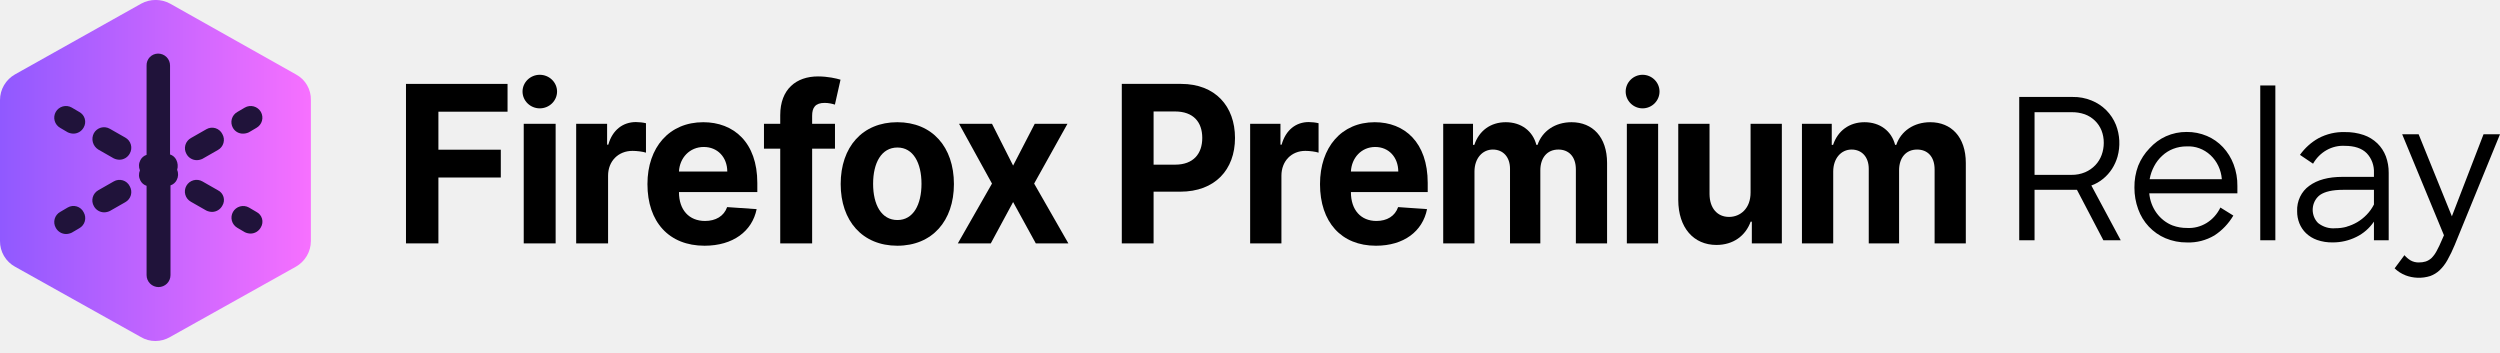
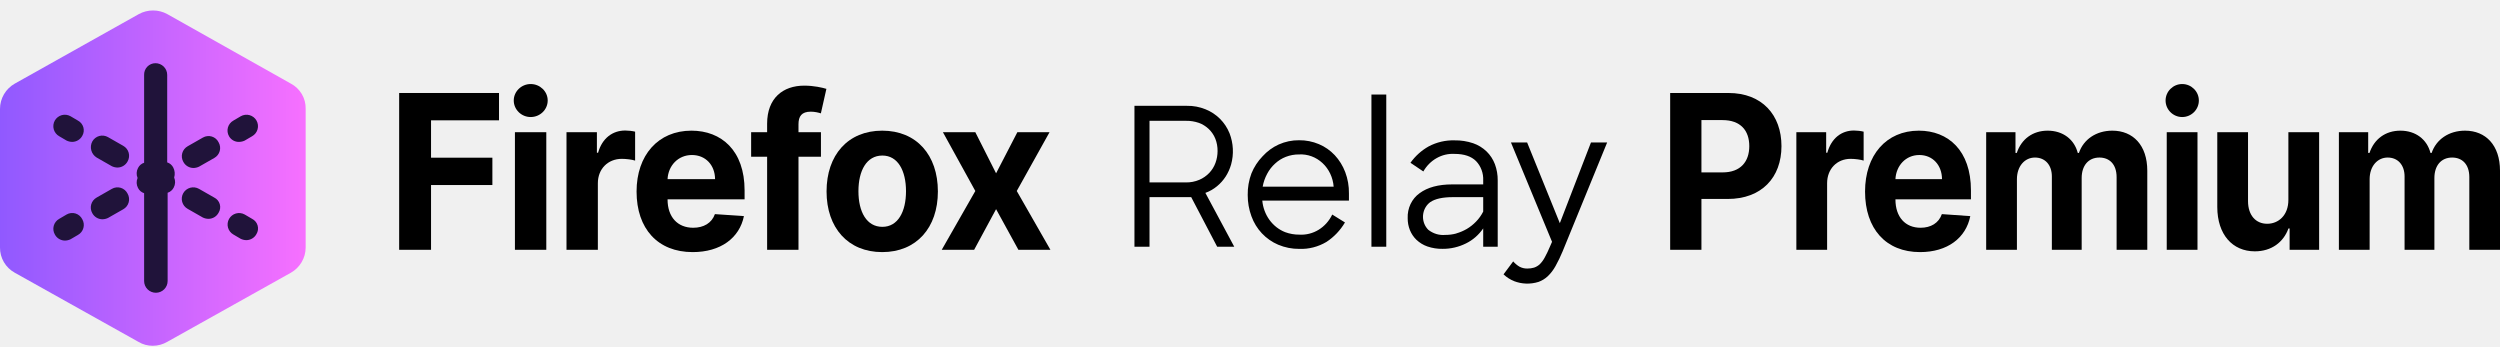
- <svg xmlns="http://www.w3.org/2000/svg" width="234" height="33" viewBox="0 0 234 33" fill="none">
-   <g clip-path="url(#clip0)">
-     <path d="M27.689 6.96L15.917 0.338C15.504 0.113 15.04 -0.004 14.57 -0.004C14.099 -0.004 13.636 0.113 13.223 0.338L1.409 6.96C0.983 7.2 0.628 7.549 0.38 7.97C0.133 8.392 0.001 8.872 -3.17517e-05 9.361V22.564C-0.004 23.054 0.125 23.535 0.373 23.958C0.621 24.381 0.979 24.729 1.409 24.965L13.181 31.545C13.594 31.793 14.068 31.922 14.549 31.918C15.03 31.917 15.502 31.788 15.917 31.545L27.689 24.965C28.116 24.724 28.471 24.376 28.718 23.954C28.966 23.532 29.097 23.053 29.098 22.564V9.361C29.111 8.869 28.985 8.384 28.736 7.96C28.487 7.536 28.125 7.189 27.689 6.96V6.96Z" fill="url(#paint0_linear)" />
-     <path d="M6.341 19.42L5.637 19.834C5.511 19.904 5.4 19.998 5.31 20.111C5.221 20.224 5.155 20.354 5.117 20.492C5.078 20.631 5.068 20.776 5.086 20.919C5.104 21.061 5.15 21.199 5.222 21.324C5.315 21.497 5.452 21.642 5.62 21.744C5.787 21.846 5.979 21.901 6.176 21.903C6.362 21.902 6.546 21.859 6.714 21.779L7.419 21.365C7.545 21.296 7.656 21.201 7.745 21.088C7.835 20.975 7.901 20.846 7.939 20.707C7.978 20.568 7.988 20.423 7.97 20.281C7.952 20.138 7.906 20 7.834 19.875C7.77 19.744 7.679 19.627 7.568 19.532C7.457 19.437 7.327 19.366 7.187 19.323C7.047 19.28 6.899 19.267 6.754 19.284C6.609 19.3 6.468 19.347 6.341 19.42V19.42ZM10.652 16.978L9.201 17.806C9.075 17.876 8.964 17.97 8.875 18.083C8.786 18.196 8.72 18.325 8.682 18.464C8.643 18.603 8.632 18.748 8.65 18.891C8.669 19.033 8.715 19.171 8.787 19.296C8.88 19.469 9.017 19.614 9.184 19.715C9.352 19.817 9.544 19.873 9.74 19.875C9.927 19.874 10.111 19.831 10.279 19.751L11.73 18.923C11.856 18.854 11.967 18.759 12.056 18.646C12.146 18.533 12.211 18.404 12.25 18.265C12.289 18.126 12.299 17.981 12.281 17.839C12.263 17.696 12.216 17.558 12.145 17.433C12.081 17.302 11.99 17.185 11.879 17.09C11.768 16.995 11.638 16.924 11.498 16.881C11.358 16.838 11.21 16.825 11.065 16.842C10.919 16.858 10.779 16.905 10.652 16.978V16.978ZM16.497 14.954C16.438 14.837 16.357 14.732 16.257 14.647C16.158 14.562 16.042 14.497 15.916 14.457V6.134C15.917 5.987 15.889 5.841 15.832 5.706C15.776 5.57 15.694 5.446 15.59 5.342C15.486 5.239 15.362 5.156 15.226 5.1C15.09 5.044 14.944 5.016 14.797 5.016C14.652 5.017 14.509 5.046 14.376 5.103C14.243 5.16 14.122 5.243 14.022 5.347C13.921 5.452 13.842 5.575 13.791 5.71C13.739 5.845 13.715 5.989 13.72 6.134V14.495C13.595 14.534 13.479 14.599 13.379 14.684C13.279 14.769 13.198 14.874 13.139 14.991C13.061 15.137 13.017 15.298 13.01 15.463C13.003 15.627 13.033 15.792 13.098 15.943C13.033 16.095 13.003 16.259 13.01 16.424C13.017 16.589 13.061 16.75 13.139 16.895C13.198 17.013 13.279 17.117 13.379 17.203C13.479 17.288 13.595 17.352 13.72 17.392V25.753C13.72 26.049 13.838 26.333 14.047 26.543C14.257 26.752 14.542 26.87 14.839 26.87C15.136 26.87 15.42 26.752 15.63 26.543C15.84 26.333 15.958 26.049 15.958 25.753V17.351C16.083 17.311 16.199 17.246 16.299 17.161C16.398 17.076 16.48 16.971 16.538 16.854C16.616 16.708 16.66 16.547 16.668 16.383C16.675 16.218 16.645 16.053 16.58 15.902C16.676 15.587 16.646 15.248 16.497 14.954V14.954ZM19.32 12.094L17.869 12.922C17.743 12.992 17.632 13.086 17.543 13.199C17.453 13.312 17.387 13.441 17.349 13.58C17.31 13.719 17.3 13.864 17.318 14.007C17.336 14.149 17.382 14.287 17.454 14.412C17.547 14.585 17.684 14.73 17.852 14.832C18.02 14.933 18.212 14.989 18.408 14.991C18.594 14.99 18.778 14.947 18.947 14.867L20.397 14.039C20.523 13.97 20.634 13.875 20.724 13.762C20.813 13.649 20.879 13.52 20.917 13.381C20.956 13.242 20.966 13.097 20.948 12.955C20.93 12.812 20.884 12.674 20.812 12.549C20.748 12.418 20.657 12.301 20.546 12.206C20.435 12.111 20.305 12.04 20.165 11.997C20.025 11.954 19.878 11.941 19.732 11.958C19.587 11.974 19.446 12.021 19.32 12.094V12.094ZM22.756 12.508C22.942 12.506 23.126 12.464 23.295 12.384L23.999 11.97C24.125 11.9 24.236 11.805 24.325 11.692C24.415 11.579 24.481 11.449 24.52 11.31C24.559 11.172 24.57 11.027 24.552 10.884C24.535 10.741 24.49 10.603 24.419 10.477C24.348 10.352 24.253 10.242 24.139 10.153C24.025 10.065 23.895 9.999 23.756 9.961C23.617 9.923 23.471 9.912 23.328 9.93C23.185 9.948 23.047 9.994 22.922 10.066L22.217 10.48C22.091 10.55 21.98 10.644 21.891 10.757C21.802 10.87 21.736 10.999 21.697 11.138C21.659 11.277 21.648 11.422 21.666 11.565C21.684 11.707 21.73 11.845 21.802 11.97C21.897 12.138 22.036 12.276 22.204 12.371C22.372 12.466 22.563 12.513 22.756 12.508ZM23.999 19.834L23.295 19.42C23.042 19.279 22.744 19.244 22.465 19.322C22.186 19.4 21.95 19.585 21.807 19.837C21.665 20.088 21.628 20.386 21.705 20.665C21.782 20.943 21.966 21.18 22.217 21.324L22.922 21.738C23.09 21.818 23.274 21.86 23.461 21.862C23.657 21.859 23.849 21.804 24.016 21.702C24.184 21.6 24.321 21.455 24.414 21.282C24.488 21.162 24.536 21.027 24.555 20.887C24.575 20.746 24.565 20.603 24.526 20.467C24.487 20.331 24.42 20.204 24.329 20.095C24.239 19.986 24.126 19.897 23.999 19.834V19.834ZM20.393 17.806L18.942 16.978C18.817 16.907 18.679 16.86 18.536 16.842C18.393 16.824 18.247 16.835 18.108 16.873C17.969 16.911 17.839 16.977 17.725 17.065C17.612 17.154 17.517 17.264 17.446 17.389C17.375 17.515 17.329 17.653 17.312 17.796C17.294 17.939 17.305 18.084 17.345 18.223C17.383 18.361 17.449 18.491 17.539 18.604C17.628 18.717 17.739 18.812 17.865 18.882L19.316 19.71C19.484 19.79 19.668 19.832 19.854 19.834C20.051 19.831 20.243 19.776 20.41 19.674C20.578 19.572 20.715 19.427 20.808 19.254C20.883 19.134 20.932 18.999 20.952 18.858C20.972 18.718 20.962 18.575 20.923 18.438C20.884 18.302 20.817 18.175 20.726 18.066C20.634 17.957 20.521 17.868 20.393 17.806V17.806ZM9.201 13.998L10.652 14.826C10.821 14.906 11.005 14.948 11.191 14.95C11.387 14.947 11.579 14.892 11.747 14.79C11.915 14.688 12.052 14.543 12.145 14.37C12.216 14.246 12.263 14.108 12.281 13.965C12.299 13.822 12.289 13.677 12.25 13.539C12.211 13.4 12.146 13.27 12.056 13.157C11.967 13.044 11.856 12.95 11.73 12.88L10.279 12.053C10.154 11.981 10.016 11.934 9.873 11.916C9.73 11.898 9.585 11.909 9.446 11.947C9.307 11.986 9.178 12.052 9.064 12.141C8.951 12.23 8.857 12.341 8.787 12.466C8.648 12.727 8.614 13.03 8.691 13.314C8.768 13.599 8.95 13.843 9.201 13.998V13.998ZM7.419 10.48L6.714 10.066C6.589 9.994 6.451 9.948 6.308 9.93C6.165 9.912 6.02 9.923 5.88 9.961C5.741 9.999 5.611 10.065 5.497 10.153C5.384 10.242 5.289 10.352 5.218 10.477C5.147 10.603 5.101 10.741 5.084 10.884C5.066 11.027 5.078 11.172 5.117 11.31C5.155 11.449 5.221 11.579 5.311 11.692C5.4 11.805 5.511 11.9 5.637 11.97L6.341 12.384C6.51 12.464 6.694 12.506 6.88 12.508C7.077 12.505 7.268 12.45 7.436 12.348C7.604 12.246 7.741 12.101 7.834 11.928C7.904 11.807 7.949 11.672 7.967 11.533C7.984 11.393 7.973 11.252 7.934 11.116C7.896 10.981 7.83 10.855 7.742 10.746C7.653 10.636 7.543 10.546 7.419 10.48V10.48Z" fill="#20133A" />
-   </g>
-   <path d="M193.999 9.075C194.602 9.064 195.202 9.176 195.765 9.405C196.278 9.608 196.747 9.917 197.146 10.314C197.535 10.703 197.844 11.172 198.054 11.693C198.421 12.638 198.472 13.688 198.199 14.669C198.083 15.069 197.912 15.449 197.691 15.796C197.463 16.149 197.186 16.462 196.867 16.724C196.532 17.003 196.155 17.218 195.751 17.363L198.5 22.487H196.874L194.402 17.765H190.434V22.487H189V9.075H193.999ZM190.434 16.367H193.889C194.329 16.375 194.766 16.291 195.175 16.119C195.53 15.968 195.853 15.743 196.126 15.458C196.383 15.187 196.584 14.862 196.715 14.503C196.846 14.144 196.913 13.762 196.913 13.376C196.917 12.98 196.846 12.586 196.705 12.219C196.564 11.867 196.353 11.552 196.087 11.295C195.811 11.029 195.488 10.826 195.136 10.698C194.736 10.56 194.317 10.493 193.896 10.502H190.434V16.367ZM202.682 22.296C202.1 22.049 201.572 21.68 201.128 21.21C200.693 20.748 200.355 20.193 200.135 19.583C199.899 18.939 199.779 18.253 199.782 17.562C199.771 16.861 199.891 16.165 200.135 15.514C200.384 14.902 200.744 14.347 201.195 13.883C201.631 13.402 202.153 13.018 202.732 12.756C203.347 12.482 204.008 12.344 204.675 12.351C205.323 12.344 205.966 12.471 206.568 12.726C207.131 12.963 207.642 13.32 208.07 13.775C208.499 14.236 208.838 14.784 209.066 15.386C209.31 16.031 209.43 16.721 209.419 17.415V18.095H201.17C201.23 18.763 201.466 19.4 201.851 19.932C202.236 20.463 202.754 20.869 203.346 21.101C203.782 21.262 204.241 21.342 204.703 21.337C205.342 21.375 205.978 21.214 206.533 20.875C207.088 20.535 207.538 20.032 207.829 19.425L209.041 20.177C208.595 20.932 207.99 21.567 207.275 22.033C206.489 22.498 205.599 22.727 204.699 22.694C204.009 22.701 203.324 22.566 202.682 22.296ZM203.41 13.932C203.032 14.078 202.684 14.297 202.382 14.579C202.079 14.853 201.824 15.182 201.63 15.552C201.426 15.931 201.282 16.344 201.206 16.773H207.964C207.899 15.903 207.518 15.096 206.9 14.522C206.283 13.948 205.479 13.654 204.661 13.703C204.234 13.7 203.811 13.777 203.41 13.932ZM212.973 8V22.487H211.56V8H212.973ZM216.88 22.461C216.497 22.327 216.143 22.111 215.842 21.826C215.574 21.568 215.362 21.251 215.22 20.898C215.079 20.541 215.008 20.158 215.012 19.771C214.992 19.304 215.087 18.84 215.285 18.424C215.484 18.007 215.78 17.652 216.146 17.393C216.898 16.837 217.933 16.555 219.247 16.555H222.201V16.179C222.217 15.839 222.164 15.498 222.047 15.181C221.93 14.864 221.751 14.576 221.522 14.338C221.067 13.88 220.381 13.651 219.473 13.651C218.882 13.617 218.294 13.755 217.771 14.05C217.247 14.344 216.809 14.784 216.502 15.322L215.276 14.496C215.739 13.85 216.329 13.319 217.004 12.941C217.771 12.534 218.62 12.336 219.477 12.362C220.076 12.351 220.672 12.444 221.243 12.636C221.717 12.798 222.152 13.064 222.522 13.418C222.869 13.755 223.141 14.171 223.317 14.635C223.498 15.127 223.588 15.651 223.582 16.179V22.487H222.201V20.744C221.778 21.363 221.212 21.856 220.558 22.175C219.865 22.519 219.108 22.695 218.343 22.69C217.847 22.701 217.352 22.623 216.88 22.461ZM219.636 21.221C219.984 21.123 220.32 20.981 220.636 20.797C220.958 20.607 221.255 20.372 221.519 20.098C221.791 19.819 222.021 19.497 222.201 19.143V17.768H219.314C218.336 17.768 217.615 17.93 217.156 18.245C216.808 18.501 216.571 18.892 216.494 19.334C216.418 19.776 216.51 20.231 216.75 20.601C216.815 20.7 216.89 20.792 216.972 20.875C217.437 21.243 218.013 21.417 218.59 21.364C218.948 21.366 219.304 21.319 219.65 21.225L219.636 21.221ZM225.14 25.76C224.769 25.617 224.429 25.398 224.137 25.117L225.055 23.885C225.225 24.081 225.423 24.249 225.642 24.381C225.877 24.509 226.14 24.572 226.405 24.565C226.623 24.569 226.841 24.538 227.051 24.475C227.248 24.407 227.431 24.298 227.588 24.155C227.776 23.966 227.935 23.749 228.061 23.509C228.24 23.182 228.402 22.845 228.545 22.498L228.754 22.021L224.843 12.565H226.383L229.496 20.248L232.46 12.565H234L229.761 22.93C229.562 23.416 229.334 23.888 229.079 24.343C228.881 24.7 228.633 25.023 228.344 25.301C228.089 25.538 227.792 25.719 227.472 25.835C226.702 26.078 225.88 26.052 225.126 25.76H225.14Z" fill="black" />
-   <path d="M38 22.781H41.035V16.615H46.875V14.012H41.035V10.455H47.506V7.853H38V22.781Z" fill="black" />
-   <path d="M49.021 22.781H52.008V11.585H49.021V22.781ZM50.521 10.142C51.412 10.142 52.141 9.435 52.141 8.567C52.141 7.707 51.412 7 50.521 7C49.638 7 48.909 7.707 48.909 8.567C48.909 9.435 49.638 10.142 50.521 10.142Z" fill="black" />
-   <path d="M53.93 22.781H56.916V16.447C56.916 15.069 57.883 14.122 59.201 14.122C59.615 14.122 60.183 14.194 60.463 14.289V11.534C60.197 11.468 59.825 11.425 59.524 11.425C58.318 11.425 57.33 12.153 56.937 13.539H56.825V11.585H53.93V22.781Z" fill="black" />
-   <path d="M65.943 23C68.607 23 70.401 21.651 70.822 19.574L68.06 19.384C67.758 20.237 66.987 20.682 65.992 20.682C64.499 20.682 63.552 19.654 63.552 17.985V17.978H70.885V17.125C70.885 13.32 68.67 11.439 65.824 11.439C62.655 11.439 60.601 13.779 60.601 17.234C60.601 20.784 62.627 23 65.943 23ZM63.552 16.053C63.615 14.778 64.548 13.757 65.873 13.757C67.169 13.757 68.067 14.719 68.074 16.053H63.552Z" fill="black" />
-   <path d="M78.154 11.585H76.016V10.834C76.016 10.076 76.31 9.631 77.186 9.631C77.544 9.631 77.909 9.712 78.147 9.792L78.673 7.459C78.301 7.343 77.481 7.153 76.563 7.153C74.537 7.153 73.03 8.341 73.03 10.776V11.585H71.508V13.918H73.03V22.781H76.016V13.918H78.154V11.585Z" fill="black" />
-   <path d="M83.988 23C87.254 23 89.287 20.675 89.287 17.227C89.287 13.757 87.254 11.439 83.988 11.439C80.721 11.439 78.688 13.757 78.688 17.227C78.688 20.675 80.721 23 83.988 23ZM84.002 20.595C82.495 20.595 81.723 19.159 81.723 17.205C81.723 15.252 82.495 13.808 84.002 13.808C85.481 13.808 86.252 15.252 86.252 17.205C86.252 19.159 85.481 20.595 84.002 20.595Z" fill="black" />
-   <path d="M92.85 11.585H89.765L92.85 17.183L89.653 22.781H92.738L94.827 18.911L96.951 22.781H100L96.796 17.183L99.916 11.585H96.853L94.827 15.499L92.85 11.585Z" fill="black" />
-   <path d="M105 22.781H107.976V17.941H110.477C113.713 17.941 115.596 15.893 115.596 12.912C115.596 9.945 113.748 7.853 110.552 7.853H105V22.781ZM107.976 15.412V10.433H109.982C111.7 10.433 112.532 11.425 112.532 12.912C112.532 14.391 111.7 15.412 109.996 15.412H107.976Z" fill="black" />
-   <path d="M117.013 22.781H119.941V16.447C119.941 15.069 120.889 14.122 122.181 14.122C122.586 14.122 123.143 14.194 123.418 14.289V11.534C123.157 11.468 122.793 11.425 122.497 11.425C121.315 11.425 120.346 12.153 119.961 13.539H119.851V11.585H117.013V22.781Z" fill="black" />
-   <path d="M128.79 23C131.401 23 133.16 21.651 133.572 19.574L130.865 19.384C130.569 20.237 129.814 20.682 128.838 20.682C127.374 20.682 126.446 19.654 126.446 17.985V17.978H133.634V17.125C133.634 13.32 131.463 11.439 128.673 11.439C125.567 11.439 123.553 13.779 123.553 17.234C123.553 20.784 125.539 23 128.79 23ZM126.446 16.053C126.508 14.778 127.422 13.757 128.721 13.757C129.992 13.757 130.872 14.719 130.879 16.053H126.446Z" fill="black" />
-   <path d="M135.084 22.781H138.011V16.061C138.011 14.821 138.753 13.998 139.729 13.998C140.691 13.998 141.337 14.697 141.337 15.798V22.781H144.175V15.944C144.175 14.785 144.801 13.998 145.866 13.998C146.8 13.998 147.501 14.617 147.501 15.864V22.781H150.422V15.252C150.422 12.824 149.061 11.439 147.096 11.439C145.55 11.439 144.347 12.277 143.914 13.56H143.804C143.468 12.263 142.389 11.439 140.939 11.439C139.516 11.439 138.437 12.241 137.998 13.56H137.874V11.585H135.084V22.781Z" fill="black" />
-   <path d="M152.273 22.781H155.201V11.585H152.273V22.781ZM153.744 10.142C154.617 10.142 155.331 9.435 155.331 8.567C155.331 7.707 154.617 7 153.744 7C152.878 7 152.163 7.707 152.163 8.567C152.163 9.435 152.878 10.142 153.744 10.142Z" fill="black" />
-   <path d="M163.854 18.014C163.861 19.516 162.892 20.303 161.84 20.303C160.734 20.303 160.019 19.479 160.012 18.16V11.585H157.085V18.714C157.092 21.331 158.535 22.927 160.658 22.927C162.246 22.927 163.387 22.06 163.861 20.748H163.971V22.781H166.781V11.585H163.854V18.014Z" fill="black" />
-   <path d="M168.662 22.781H171.589V16.061C171.589 14.821 172.332 13.998 173.307 13.998C174.269 13.998 174.915 14.697 174.915 15.798V22.781H177.754V15.944C177.754 14.785 178.379 13.998 179.444 13.998C180.379 13.998 181.079 14.617 181.079 15.864V22.781H184V15.252C184 12.824 182.639 11.439 180.674 11.439C179.128 11.439 177.925 12.277 177.492 13.56H177.382C177.046 12.263 175.967 11.439 174.517 11.439C173.094 11.439 172.016 12.241 171.576 13.56H171.452V11.585H168.662V22.781Z" fill="black" />
+ <svg xmlns="http://www.w3.org/2000/svg" width="238" height="33" viewBox="0 0 238 33" fill="none">
+   <path d="M27.689 7.96L15.917 1.338C15.504 1.114 15.041 0.996 14.57 0.996C14.1 0.996 13.636 1.114 13.223 1.338L1.409 7.96C0.983 8.2 0.628 8.549 0.38 8.97C0.133 9.392 0.001 9.872 8.26892e-05 10.361V23.564C-0.004 24.054 0.125 24.536 0.373 24.958C0.621 25.381 0.979 25.729 1.409 25.965L13.181 32.546C13.594 32.794 14.068 32.922 14.549 32.918C15.03 32.917 15.502 32.788 15.917 32.546L27.689 25.965C28.116 25.725 28.471 25.376 28.718 24.954C28.966 24.533 29.097 24.053 29.099 23.564V10.361C29.111 9.869 28.985 9.384 28.736 8.96C28.487 8.536 28.125 8.19 27.689 7.96V7.96Z" fill="url(#paint0_linear_125_91)" />
+   <path d="M6.342 20.42L5.637 20.834C5.511 20.904 5.4 20.998 5.311 21.111C5.221 21.224 5.156 21.354 5.117 21.492C5.078 21.631 5.068 21.776 5.086 21.919C5.104 22.062 5.151 22.199 5.223 22.324C5.315 22.497 5.452 22.642 5.62 22.744C5.788 22.846 5.98 22.901 6.176 22.904C6.362 22.902 6.546 22.86 6.715 22.779L7.419 22.366C7.546 22.296 7.656 22.202 7.746 22.089C7.835 21.976 7.901 21.846 7.939 21.707C7.978 21.569 7.989 21.424 7.97 21.281C7.952 21.138 7.906 21 7.834 20.875C7.77 20.744 7.679 20.627 7.568 20.532C7.457 20.437 7.327 20.366 7.187 20.323C7.047 20.28 6.9 20.267 6.754 20.284C6.609 20.3 6.468 20.347 6.342 20.42V20.42ZM10.653 17.978L9.202 18.806C9.076 18.876 8.965 18.97 8.876 19.083C8.786 19.196 8.72 19.326 8.682 19.464C8.643 19.603 8.633 19.748 8.651 19.891C8.669 20.034 8.715 20.171 8.787 20.296C8.88 20.469 9.017 20.614 9.185 20.716C9.352 20.818 9.544 20.873 9.741 20.875C9.927 20.874 10.111 20.831 10.28 20.751L11.73 19.924C11.856 19.854 11.967 19.76 12.057 19.647C12.146 19.534 12.212 19.404 12.25 19.265C12.289 19.127 12.299 18.982 12.281 18.839C12.263 18.696 12.217 18.558 12.145 18.433C12.081 18.302 11.99 18.185 11.879 18.09C11.768 17.995 11.638 17.924 11.498 17.881C11.358 17.839 11.211 17.825 11.065 17.842C10.92 17.858 10.779 17.905 10.653 17.978V17.978ZM16.497 15.954C16.439 15.837 16.357 15.732 16.258 15.647C16.158 15.562 16.042 15.497 15.917 15.458V7.134C15.917 6.987 15.889 6.842 15.833 6.706C15.777 6.57 15.694 6.447 15.59 6.343C15.486 6.239 15.363 6.157 15.227 6.101C15.091 6.045 14.945 6.016 14.798 6.017C14.653 6.017 14.509 6.047 14.376 6.103C14.243 6.16 14.122 6.243 14.022 6.348C13.921 6.452 13.843 6.575 13.791 6.71C13.739 6.845 13.715 6.99 13.72 7.134V15.495C13.595 15.534 13.479 15.599 13.379 15.684C13.28 15.77 13.198 15.874 13.14 15.992C13.062 16.137 13.018 16.298 13.01 16.463C13.003 16.628 13.033 16.792 13.098 16.944C13.033 17.095 13.003 17.259 13.01 17.424C13.018 17.589 13.062 17.75 13.14 17.895C13.198 18.013 13.28 18.117 13.379 18.203C13.479 18.288 13.595 18.352 13.72 18.392V26.753C13.72 27.049 13.838 27.334 14.048 27.543C14.258 27.753 14.542 27.87 14.839 27.87C15.136 27.87 15.421 27.753 15.63 27.543C15.84 27.334 15.958 27.049 15.958 26.753V18.351C16.084 18.311 16.199 18.247 16.299 18.161C16.399 18.076 16.48 17.971 16.539 17.854C16.616 17.709 16.661 17.548 16.668 17.383C16.675 17.218 16.645 17.054 16.58 16.902C16.676 16.587 16.646 16.248 16.497 15.954V15.954ZM19.32 13.094L17.869 13.922C17.743 13.992 17.632 14.086 17.543 14.199C17.454 14.312 17.388 14.442 17.349 14.58C17.311 14.719 17.3 14.864 17.318 15.007C17.336 15.15 17.383 15.287 17.455 15.412C17.547 15.585 17.684 15.73 17.852 15.832C18.02 15.934 18.212 15.989 18.408 15.992C18.595 15.99 18.779 15.948 18.947 15.867L20.398 15.04C20.524 14.97 20.635 14.876 20.724 14.763C20.813 14.65 20.879 14.52 20.918 14.381C20.956 14.243 20.967 14.098 20.949 13.955C20.931 13.812 20.884 13.674 20.812 13.55C20.748 13.418 20.658 13.301 20.546 13.206C20.435 13.111 20.305 13.04 20.165 12.997C20.025 12.955 19.878 12.941 19.733 12.958C19.587 12.975 19.447 13.021 19.32 13.094V13.094ZM22.756 13.508C22.943 13.507 23.127 13.464 23.295 13.384L24 12.97C24.126 12.9 24.236 12.805 24.326 12.692C24.415 12.579 24.481 12.449 24.52 12.311C24.559 12.172 24.57 12.027 24.553 11.884C24.535 11.741 24.49 11.603 24.419 11.477C24.348 11.352 24.253 11.242 24.139 11.153C24.025 11.065 23.895 10.999 23.756 10.961C23.617 10.923 23.472 10.913 23.329 10.931C23.185 10.949 23.047 10.995 22.922 11.066L22.217 11.48C22.091 11.55 21.98 11.644 21.891 11.757C21.802 11.87 21.736 12 21.697 12.138C21.659 12.277 21.648 12.422 21.666 12.565C21.684 12.708 21.731 12.845 21.803 12.97C21.898 13.138 22.037 13.277 22.205 13.371C22.373 13.466 22.563 13.514 22.756 13.508ZM24 20.834L23.295 20.42C23.042 20.279 22.744 20.244 22.465 20.322C22.186 20.4 21.95 20.585 21.808 20.837C21.665 21.088 21.628 21.386 21.705 21.665C21.782 21.944 21.966 22.181 22.217 22.324L22.922 22.738C23.09 22.818 23.274 22.861 23.461 22.862C23.657 22.86 23.849 22.804 24.017 22.702C24.184 22.601 24.322 22.456 24.414 22.283C24.488 22.162 24.537 22.027 24.556 21.887C24.575 21.747 24.565 21.604 24.526 21.468C24.487 21.331 24.42 21.205 24.329 21.096C24.239 20.987 24.127 20.898 24 20.834V20.834ZM20.393 18.806L18.943 17.978C18.817 17.907 18.679 17.861 18.536 17.843C18.393 17.825 18.248 17.835 18.109 17.873C17.97 17.912 17.84 17.977 17.726 18.065C17.612 18.154 17.517 18.264 17.446 18.39C17.375 18.515 17.329 18.653 17.312 18.796C17.295 18.939 17.306 19.084 17.345 19.223C17.384 19.361 17.45 19.491 17.539 19.604C17.628 19.718 17.739 19.812 17.865 19.882L19.316 20.71C19.484 20.79 19.668 20.832 19.855 20.834C20.051 20.831 20.243 20.776 20.411 20.674C20.578 20.572 20.715 20.427 20.808 20.255C20.884 20.134 20.933 19.999 20.953 19.859C20.973 19.718 20.963 19.575 20.924 19.438C20.884 19.302 20.817 19.175 20.726 19.066C20.634 18.957 20.521 18.869 20.393 18.806V18.806ZM9.202 14.998L10.653 15.826C10.821 15.906 11.005 15.949 11.191 15.95C11.388 15.947 11.58 15.892 11.747 15.79C11.915 15.688 12.052 15.543 12.145 15.371C12.217 15.246 12.263 15.108 12.281 14.965C12.299 14.823 12.289 14.678 12.25 14.539C12.212 14.4 12.146 14.271 12.057 14.158C11.967 14.045 11.856 13.95 11.73 13.881L10.28 13.053C10.155 12.981 10.017 12.935 9.874 12.917C9.731 12.899 9.585 12.909 9.447 12.947C9.308 12.986 9.178 13.052 9.065 13.141C8.951 13.23 8.857 13.341 8.787 13.467C8.648 13.727 8.614 14.03 8.691 14.314C8.768 14.599 8.951 14.843 9.202 14.998V14.998ZM7.419 11.48L6.715 11.066C6.59 10.995 6.451 10.949 6.308 10.931C6.165 10.913 6.02 10.923 5.881 10.961C5.742 10.999 5.612 11.065 5.498 11.153C5.384 11.242 5.289 11.352 5.218 11.477C5.147 11.603 5.101 11.741 5.084 11.884C5.067 12.027 5.078 12.172 5.117 12.311C5.156 12.449 5.222 12.579 5.311 12.692C5.4 12.805 5.511 12.9 5.637 12.97L6.342 13.384C6.51 13.464 6.694 13.507 6.881 13.508C7.077 13.505 7.269 13.45 7.436 13.348C7.604 13.246 7.741 13.101 7.834 12.929C7.904 12.807 7.95 12.672 7.967 12.533C7.984 12.393 7.973 12.252 7.935 12.117C7.896 11.981 7.83 11.855 7.742 11.746C7.653 11.637 7.544 11.546 7.419 11.48V11.48Z" fill="#20133A" />
+   <path d="M112.999 10.075C113.602 10.063 114.202 10.176 114.765 10.405C115.278 10.608 115.747 10.917 116.146 11.314C116.535 11.703 116.844 12.172 117.054 12.693C117.421 13.638 117.472 14.688 117.199 15.669C117.083 16.069 116.912 16.449 116.691 16.796C116.463 17.149 116.186 17.462 115.867 17.724C115.532 18.003 115.155 18.218 114.751 18.363L117.5 23.487H115.874L113.402 18.765H109.434V23.487H108V10.075H112.999ZM109.434 17.367H112.889C113.329 17.375 113.766 17.291 114.175 17.119C114.53 16.968 114.853 16.743 115.126 16.458C115.383 16.187 115.584 15.862 115.715 15.503C115.846 15.144 115.913 14.762 115.913 14.376C115.917 13.98 115.846 13.586 115.705 13.219C115.564 12.867 115.353 12.552 115.087 12.295C114.811 12.029 114.488 11.826 114.136 11.698C113.736 11.56 113.317 11.493 112.896 11.502H109.434V17.367ZM121.682 23.296C121.1 23.049 120.572 22.68 120.128 22.21C119.693 21.748 119.355 21.193 119.135 20.583C118.899 19.939 118.779 19.253 118.782 18.562C118.771 17.861 118.891 17.165 119.135 16.514C119.384 15.902 119.744 15.347 120.195 14.883C120.631 14.402 121.153 14.018 121.732 13.756C122.347 13.482 123.008 13.344 123.675 13.351C124.323 13.344 124.966 13.471 125.568 13.726C126.131 13.963 126.642 14.32 127.07 14.775C127.499 15.236 127.838 15.784 128.066 16.386C128.31 17.031 128.43 17.721 128.419 18.415V19.095H120.17C120.23 19.763 120.466 20.4 120.851 20.932C121.236 21.463 121.754 21.869 122.346 22.101C122.782 22.262 123.241 22.342 123.703 22.337C124.342 22.375 124.978 22.214 125.533 21.875C126.088 21.535 126.538 21.032 126.829 20.425L128.041 21.177C127.595 21.932 126.99 22.567 126.275 23.033C125.489 23.498 124.599 23.727 123.699 23.694C123.009 23.701 122.324 23.566 121.682 23.296ZM122.41 14.932C122.032 15.078 121.684 15.297 121.382 15.579C121.079 15.853 120.824 16.182 120.63 16.552C120.426 16.931 120.282 17.344 120.206 17.773H126.964C126.899 16.904 126.518 16.096 125.9 15.522C125.283 14.948 124.479 14.654 123.661 14.703C123.234 14.7 122.811 14.777 122.41 14.932ZM131.973 9V23.487H130.56V9H131.973ZM135.88 23.461C135.497 23.327 135.143 23.111 134.842 22.826C134.574 22.568 134.362 22.251 134.22 21.898C134.079 21.541 134.008 21.158 134.012 20.771C133.992 20.304 134.087 19.84 134.285 19.424C134.484 19.007 134.78 18.652 135.146 18.393C135.898 17.837 136.933 17.555 138.247 17.555H141.201V17.179C141.217 16.839 141.164 16.498 141.047 16.181C140.93 15.864 140.751 15.576 140.522 15.338C140.067 14.88 139.381 14.651 138.473 14.651C137.882 14.617 137.294 14.755 136.771 15.05C136.247 15.344 135.809 15.784 135.502 16.323L134.276 15.496C134.739 14.85 135.329 14.319 136.004 13.941C136.771 13.534 137.62 13.336 138.477 13.362C139.076 13.351 139.672 13.444 140.243 13.636C140.717 13.798 141.152 14.064 141.522 14.418C141.869 14.755 142.141 15.171 142.317 15.635C142.498 16.127 142.588 16.651 142.582 17.179V23.487H141.201V21.744C140.778 22.363 140.212 22.856 139.558 23.175C138.865 23.519 138.108 23.695 137.343 23.69C136.847 23.701 136.352 23.623 135.88 23.461ZM138.636 22.221C138.984 22.123 139.32 21.981 139.636 21.797C139.958 21.607 140.255 21.372 140.519 21.098C140.791 20.819 141.021 20.497 141.201 20.143V18.768H138.314C137.336 18.768 136.615 18.93 136.156 19.245C135.808 19.501 135.571 19.892 135.494 20.334C135.418 20.776 135.51 21.231 135.75 21.601C135.815 21.7 135.89 21.792 135.972 21.875C136.437 22.243 137.013 22.417 137.59 22.364C137.948 22.366 138.304 22.319 138.65 22.225L138.636 22.221ZM144.14 26.76C143.769 26.617 143.429 26.398 143.137 26.117L144.055 24.885C144.225 25.081 144.423 25.249 144.642 25.381C144.877 25.509 145.14 25.572 145.405 25.565C145.623 25.569 145.841 25.538 146.051 25.475C146.248 25.407 146.431 25.298 146.588 25.155C146.776 24.966 146.935 24.749 147.061 24.509C147.24 24.182 147.402 23.845 147.545 23.498L147.754 23.021L143.843 13.565H145.383L148.496 21.248L151.46 13.565H153L148.761 23.93C148.562 24.416 148.334 24.888 148.079 25.343C147.881 25.7 147.633 26.023 147.344 26.301C147.089 26.538 146.792 26.719 146.472 26.835C145.702 27.078 144.88 27.052 144.126 26.76H144.14Z" fill="black" />
+   <path d="M38 23.781H41.035V17.615H46.875V15.012H41.035V11.455H47.506V8.853H38V23.781Z" fill="black" />
+   <path d="M49.021 23.781H52.008V12.585H49.021V23.781ZM50.521 11.142C51.412 11.142 52.141 10.435 52.141 9.567C52.141 8.707 51.412 8 50.521 8C49.638 8 48.909 8.707 48.909 9.567C48.909 10.435 49.638 11.142 50.521 11.142Z" fill="black" />
+   <path d="M53.93 23.781H56.916V17.447C56.916 16.069 57.883 15.122 59.201 15.122C59.615 15.122 60.183 15.194 60.463 15.289V12.534C60.197 12.468 59.825 12.425 59.524 12.425C58.318 12.425 57.33 13.153 56.937 14.539H56.825V12.585H53.93V23.781Z" fill="black" />
+   <path d="M65.943 24C68.607 24 70.401 22.651 70.822 20.574L68.06 20.384C67.758 21.237 66.987 21.682 65.992 21.682C64.499 21.682 63.552 20.654 63.552 18.985V18.978H70.885V18.125C70.885 14.32 68.67 12.439 65.824 12.439C62.655 12.439 60.601 14.779 60.601 18.234C60.601 21.784 62.627 24 65.943 24ZM63.552 17.053C63.615 15.778 64.548 14.757 65.873 14.757C67.169 14.757 68.067 15.719 68.074 17.053H63.552Z" fill="black" />
+   <path d="M78.154 12.585H76.016V11.834C76.016 11.076 76.31 10.631 77.186 10.631C77.544 10.631 77.909 10.712 78.147 10.792L78.673 8.459C78.301 8.343 77.481 8.153 76.563 8.153C74.537 8.153 73.03 9.341 73.03 11.776V12.585H71.508V14.918H73.03V23.781H76.016V14.918H78.154V12.585Z" fill="black" />
+   <path d="M83.988 24C87.254 24 89.287 21.675 89.287 18.227C89.287 14.757 87.254 12.439 83.988 12.439C80.721 12.439 78.688 14.757 78.688 18.227C78.688 21.675 80.721 24 83.988 24ZM84.002 21.595C82.495 21.595 81.723 20.159 81.723 18.205C81.723 16.252 82.495 14.808 84.002 14.808C85.481 14.808 86.252 16.252 86.252 18.205C86.252 20.159 85.481 21.595 84.002 21.595Z" fill="black" />
+   <path d="M92.85 12.585H89.765L92.85 18.183L89.653 23.781H92.738L94.827 19.911L96.951 23.781H100L96.796 18.183L99.916 12.585H96.853L94.827 16.499L92.85 12.585Z" fill="black" />
+   <path d="M159 23.781H161.976V18.941H164.477C167.713 18.941 169.596 16.893 169.596 13.912C169.596 10.945 167.748 8.853 164.552 8.853H159V23.781ZM161.976 16.412V11.433H163.982C165.7 11.433 166.532 12.425 166.532 13.912C166.532 15.391 165.7 16.412 163.996 16.412H161.976Z" fill="black" />
+   <path d="M171.013 23.781H173.941V17.447C173.941 16.069 174.889 15.122 176.181 15.122C176.586 15.122 177.143 15.194 177.418 15.289V12.534C177.157 12.468 176.793 12.425 176.497 12.425C175.315 12.425 174.346 13.153 173.961 14.539H173.851V12.585H171.013V23.781Z" fill="black" />
+   <path d="M182.79 24C185.401 24 187.16 22.651 187.572 20.574L184.865 20.384C184.569 21.237 183.814 21.682 182.838 21.682C181.374 21.682 180.446 20.654 180.446 18.985V18.978H187.634V18.125C187.634 14.32 185.463 12.439 182.673 12.439C179.567 12.439 177.553 14.779 177.553 18.234C177.553 21.784 179.539 24 182.79 24ZM180.446 17.053C180.508 15.778 181.422 14.757 182.721 14.757C183.992 14.757 184.872 15.719 184.879 17.053H180.446Z" fill="black" />
+   <path d="M189.084 23.781H192.011V17.061C192.011 15.821 192.753 14.998 193.729 14.998C194.691 14.998 195.337 15.697 195.337 16.798V23.781H198.175V16.944C198.175 15.785 198.801 14.998 199.866 14.998C200.8 14.998 201.501 15.617 201.501 16.864V23.781H204.422V16.252C204.422 13.824 203.061 12.439 201.096 12.439C199.55 12.439 198.347 13.277 197.914 14.56H197.804C197.468 13.263 196.389 12.439 194.939 12.439C193.516 12.439 192.437 13.241 191.998 14.56H191.874V12.585H189.084V23.781Z" fill="black" />
+   <path d="M206.273 23.781H209.201V12.585H206.273V23.781ZM207.744 11.142C208.617 11.142 209.331 10.435 209.331 9.567C209.331 8.707 208.617 8 207.744 8C206.878 8 206.163 8.707 206.163 9.567C206.163 10.435 206.878 11.142 207.744 11.142Z" fill="black" />
+   <path d="M217.854 19.014C217.861 20.516 216.892 21.303 215.84 21.303C214.734 21.303 214.019 20.479 214.012 19.16V12.585H211.085V19.714C211.092 22.331 212.535 23.927 214.658 23.927C216.246 23.927 217.387 23.06 217.861 21.748H217.971V23.781H220.781V12.585H217.854V19.014Z" fill="black" />
+   <path d="M222.662 23.781H225.589V17.061C225.589 15.821 226.332 14.998 227.307 14.998C228.269 14.998 228.915 15.697 228.915 16.798V23.781H231.754V16.944C231.754 15.785 232.379 14.998 233.444 14.998C234.379 14.998 235.079 15.617 235.079 16.864V23.781H238V16.252C238 13.824 236.639 12.439 234.674 12.439C233.128 12.439 231.925 13.277 231.492 14.56H231.382C231.046 13.263 229.967 12.439 228.517 12.439C227.094 12.439 226.016 13.241 225.576 14.56H225.452V12.585H222.662V23.781Z" fill="black" />
  <defs>
-     <linearGradient id="paint0_linear" x1="-3.17517e-05" y1="15.958" x2="29.103" y2="15.958" gradientUnits="userSpaceOnUse">
+     <linearGradient id="paint0_linear_125_91" x1="8.26892e-05" y1="16.958" x2="29.103" y2="16.958" gradientUnits="userSpaceOnUse">
      <stop stop-color="#9059FF" />
      <stop offset="1" stop-color="#F770FF" />
    </linearGradient>
-     <clipPath id="clip0">
-       <rect width="32" height="33" fill="white" />
-     </clipPath>
  </defs>
</svg>
